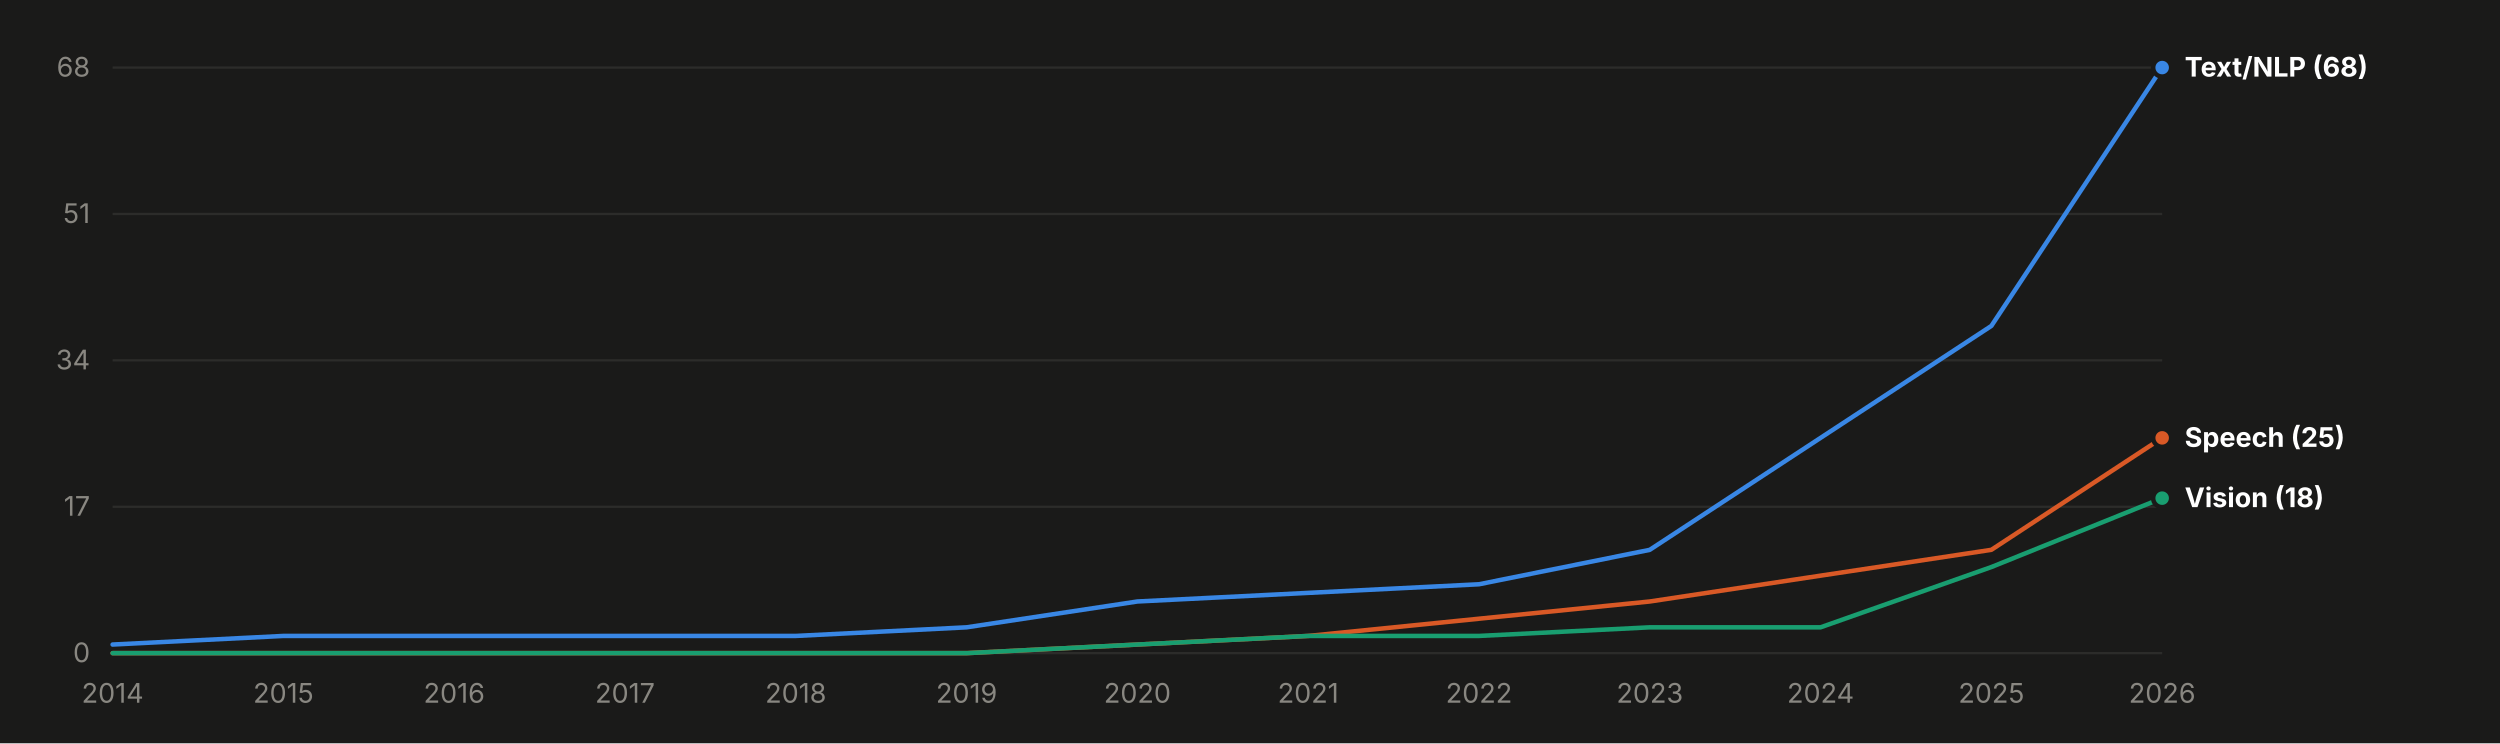
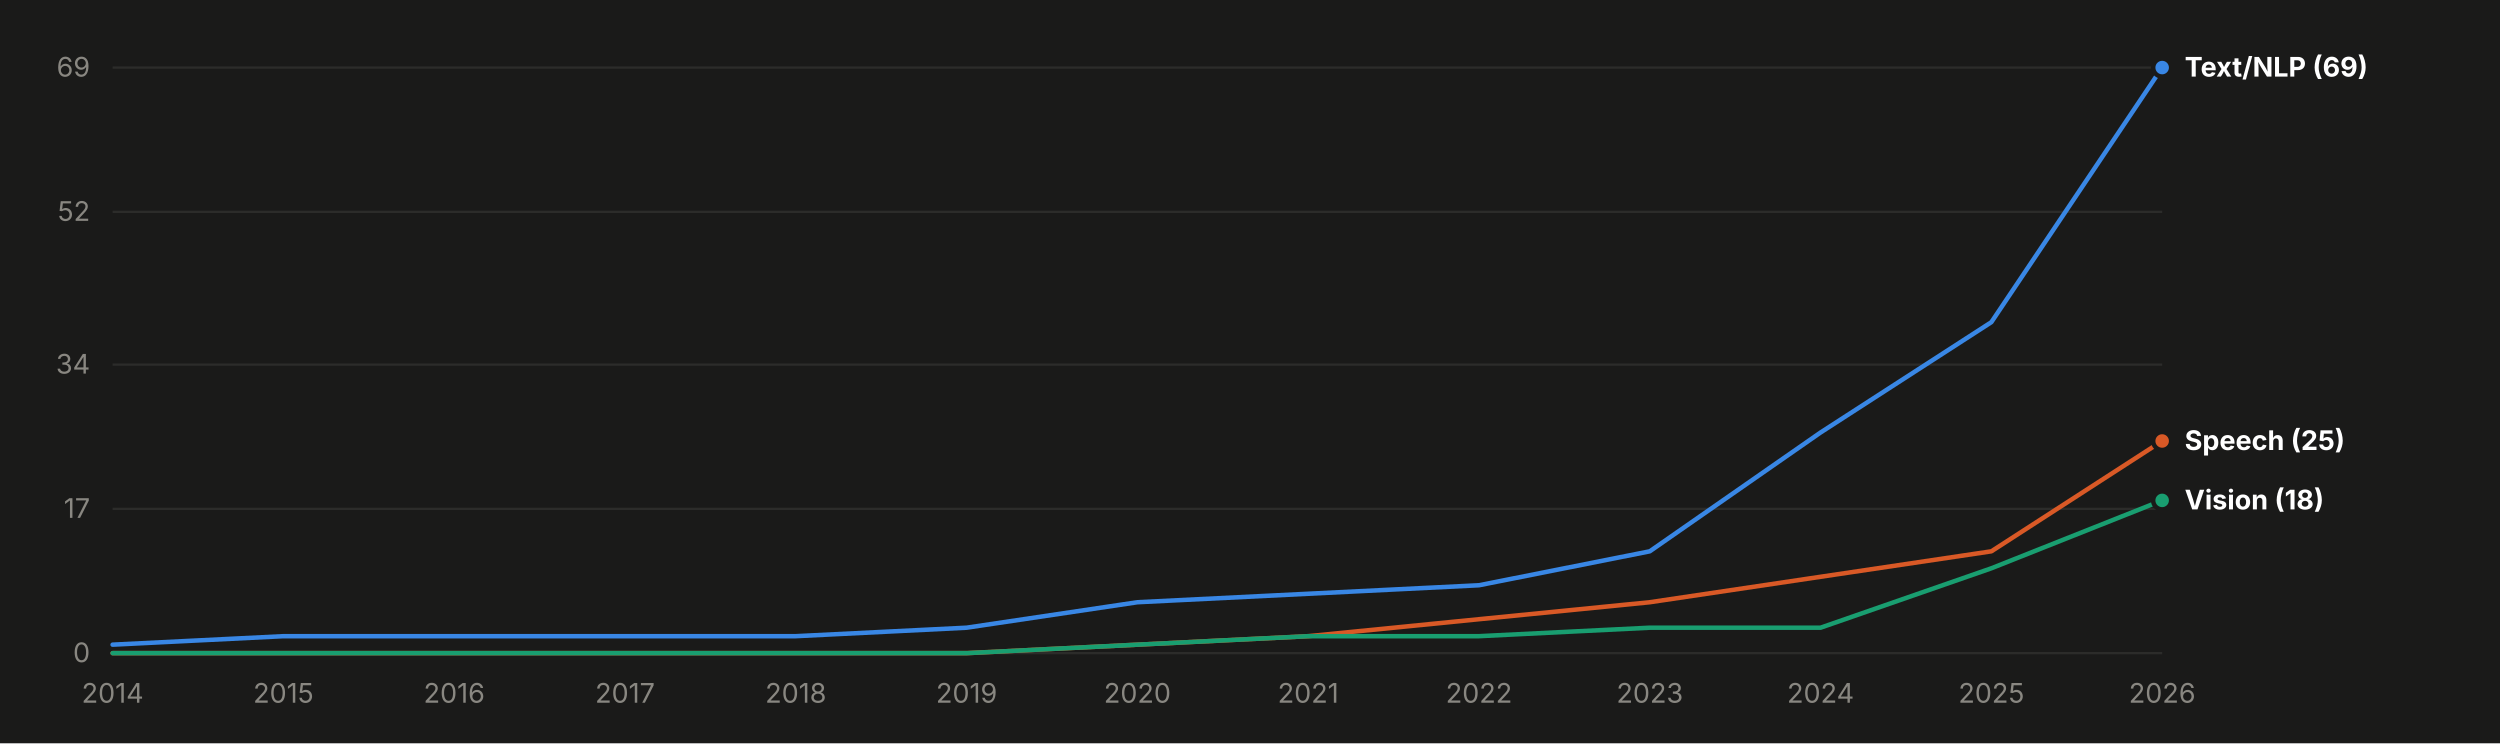
<svg xmlns="http://www.w3.org/2000/svg" width="1110" height="330" viewBox="0 0 1110 330">
  <rect width="1110" height="330" fill="#1a1a19" />
  <style>text{font-family:"Segoe UI",Inter,Arial,sans-serif;fill:#ffffff}.title{font-size:22px;font-weight:700}.sub{font-size:12px;fill:#c3c2b7}.muted{font-size:11px;fill:#898781}.axis{font-size:12px;fill:#898781}.grid{stroke:#2c2c2a;stroke-width:1}.legend{font-size:12px;fill:#c3c2b7}.endlabel{font-size:12px;font-weight:700}</style>
  <line x1="50" y1="290.0" x2="960" y2="290.0" class="grid" />
  <text x="40" y="294.0" text-anchor="end" class="axis">0</text>
-   <line x1="50" y1="225.0" x2="960" y2="225.0" class="grid" />
-   <text x="40" y="229.0" text-anchor="end" class="axis">17</text>
-   <line x1="50" y1="160.0" x2="960" y2="160.0" class="grid" />
-   <text x="40" y="164.0" text-anchor="end" class="axis">34</text>
-   <line x1="50" y1="95.0" x2="960" y2="95.0" class="grid" />
-   <text x="40" y="99.0" text-anchor="end" class="axis">51</text>
+   <line x1="50" y1="225.942" x2="960" y2="225.942" class="grid" />
+   <text x="40" y="229.942" text-anchor="end" class="axis">17</text>
+   <line x1="50" y1="161.884" x2="960" y2="161.884" class="grid" />
+   <text x="40" y="165.884" text-anchor="end" class="axis">34</text>
+   <line x1="50" y1="94.058" x2="960" y2="94.058" class="grid" />
+   <text x="40" y="98.058" text-anchor="end" class="axis">52</text>
  <line x1="50" y1="30.0" x2="960" y2="30.0" class="grid" />
-   <text x="40" y="34.0" text-anchor="end" class="axis">68</text>
+   <text x="40" y="34.0" text-anchor="end" class="axis">69</text>
  <text x="50.0" y="312" text-anchor="middle" class="axis">2014</text>
  <text x="125.833" y="312" text-anchor="middle" class="axis">2015</text>
  <text x="201.667" y="312" text-anchor="middle" class="axis">2016</text>
  <text x="277.5" y="312" text-anchor="middle" class="axis">2017</text>
  <text x="353.333" y="312" text-anchor="middle" class="axis">2018</text>
  <text x="429.167" y="312" text-anchor="middle" class="axis">2019</text>
  <text x="505.0" y="312" text-anchor="middle" class="axis">2020</text>
  <text x="580.833" y="312" text-anchor="middle" class="axis">2021</text>
  <text x="656.667" y="312" text-anchor="middle" class="axis">2022</text>
  <text x="732.5" y="312" text-anchor="middle" class="axis">2023</text>
  <text x="808.333" y="312" text-anchor="middle" class="axis">2024</text>
  <text x="884.167" y="312" text-anchor="middle" class="axis">2025</text>
  <text x="960.0" y="312" text-anchor="middle" class="axis">2026</text>
-   <polyline points="50.0,286.176 125.833,282.353 201.667,282.353 277.5,282.353 353.333,282.353 429.167,278.529 505.0,267.059 580.833,263.235 656.667,259.412 732.5,244.118 808.333,194.412 884.167,144.706 960.0,30.0" fill="none" stroke="#3987e5" stroke-width="2" stroke-linejoin="round" stroke-linecap="round" />
+   <polyline points="50.0,286.232 125.833,282.464 201.667,282.464 277.5,282.464 353.333,282.464 429.167,278.696 505.0,267.391 580.833,263.623 656.667,259.855 732.5,244.783 808.333,192.029 884.167,143.043 960.0,30.0" fill="none" stroke="#3987e5" stroke-width="2" stroke-linejoin="round" stroke-linecap="round" />
  <circle cx="960.0" cy="30.0" r="4" fill="#3987e5" stroke="#1a1a19" stroke-width="2" />
-   <text x="970.0" y="34.0" class="endlabel" fill="#3987e5">Text/NLP (68)</text>
-   <polyline points="50.0,290.0 125.833,290.0 201.667,290.0 277.5,290.0 353.333,290.0 429.167,290.0 505.0,286.176 580.833,282.353 656.667,274.706 732.5,267.059 808.333,255.588 884.167,244.118 960.0,194.412" fill="none" stroke="#d95926" stroke-width="2" stroke-linejoin="round" stroke-linecap="round" />
-   <circle cx="960.0" cy="194.412" r="4" fill="#d95926" stroke="#1a1a19" stroke-width="2" />
-   <text x="970.0" y="198.412" class="endlabel" fill="#d95926">Speech (25)</text>
-   <polyline points="50.0,290.0 125.833,290.0 201.667,290.0 277.5,290.0 353.333,290.0 429.167,290.0 505.0,286.176 580.833,282.353 656.667,282.353 732.5,278.529 808.333,278.529 884.167,251.765 960.0,221.176" fill="none" stroke="#199e70" stroke-width="2" stroke-linejoin="round" stroke-linecap="round" />
-   <circle cx="960.0" cy="221.176" r="4" fill="#199e70" stroke="#1a1a19" stroke-width="2" />
-   <text x="970.0" y="225.176" class="endlabel" fill="#199e70">Vision (18)</text>
+   <text x="970.0" y="34.0" class="endlabel" fill="#3987e5">Text/NLP (69)</text>
+   <polyline points="50.0,290.0 125.833,290.0 201.667,290.0 277.5,290.0 353.333,290.0 429.167,290.0 505.0,286.232 580.833,282.464 656.667,274.928 732.5,267.391 808.333,256.087 884.167,244.783 960.0,195.797" fill="none" stroke="#d95926" stroke-width="2" stroke-linejoin="round" stroke-linecap="round" />
+   <circle cx="960.0" cy="195.797" r="4" fill="#d95926" stroke="#1a1a19" stroke-width="2" />
+   <text x="970.0" y="199.797" class="endlabel" fill="#d95926">Speech (25)</text>
+   <polyline points="50.0,290.0 125.833,290.0 201.667,290.0 277.5,290.0 353.333,290.0 429.167,290.0 505.0,286.232 580.833,282.464 656.667,282.464 732.5,278.696 808.333,278.696 884.167,252.319 960.0,222.174" fill="none" stroke="#199e70" stroke-width="2" stroke-linejoin="round" stroke-linecap="round" />
+   <circle cx="960.0" cy="222.174" r="4" fill="#199e70" stroke="#1a1a19" stroke-width="2" />
+   <text x="970.0" y="226.174" class="endlabel" fill="#199e70">Vision (18)</text>
</svg>
